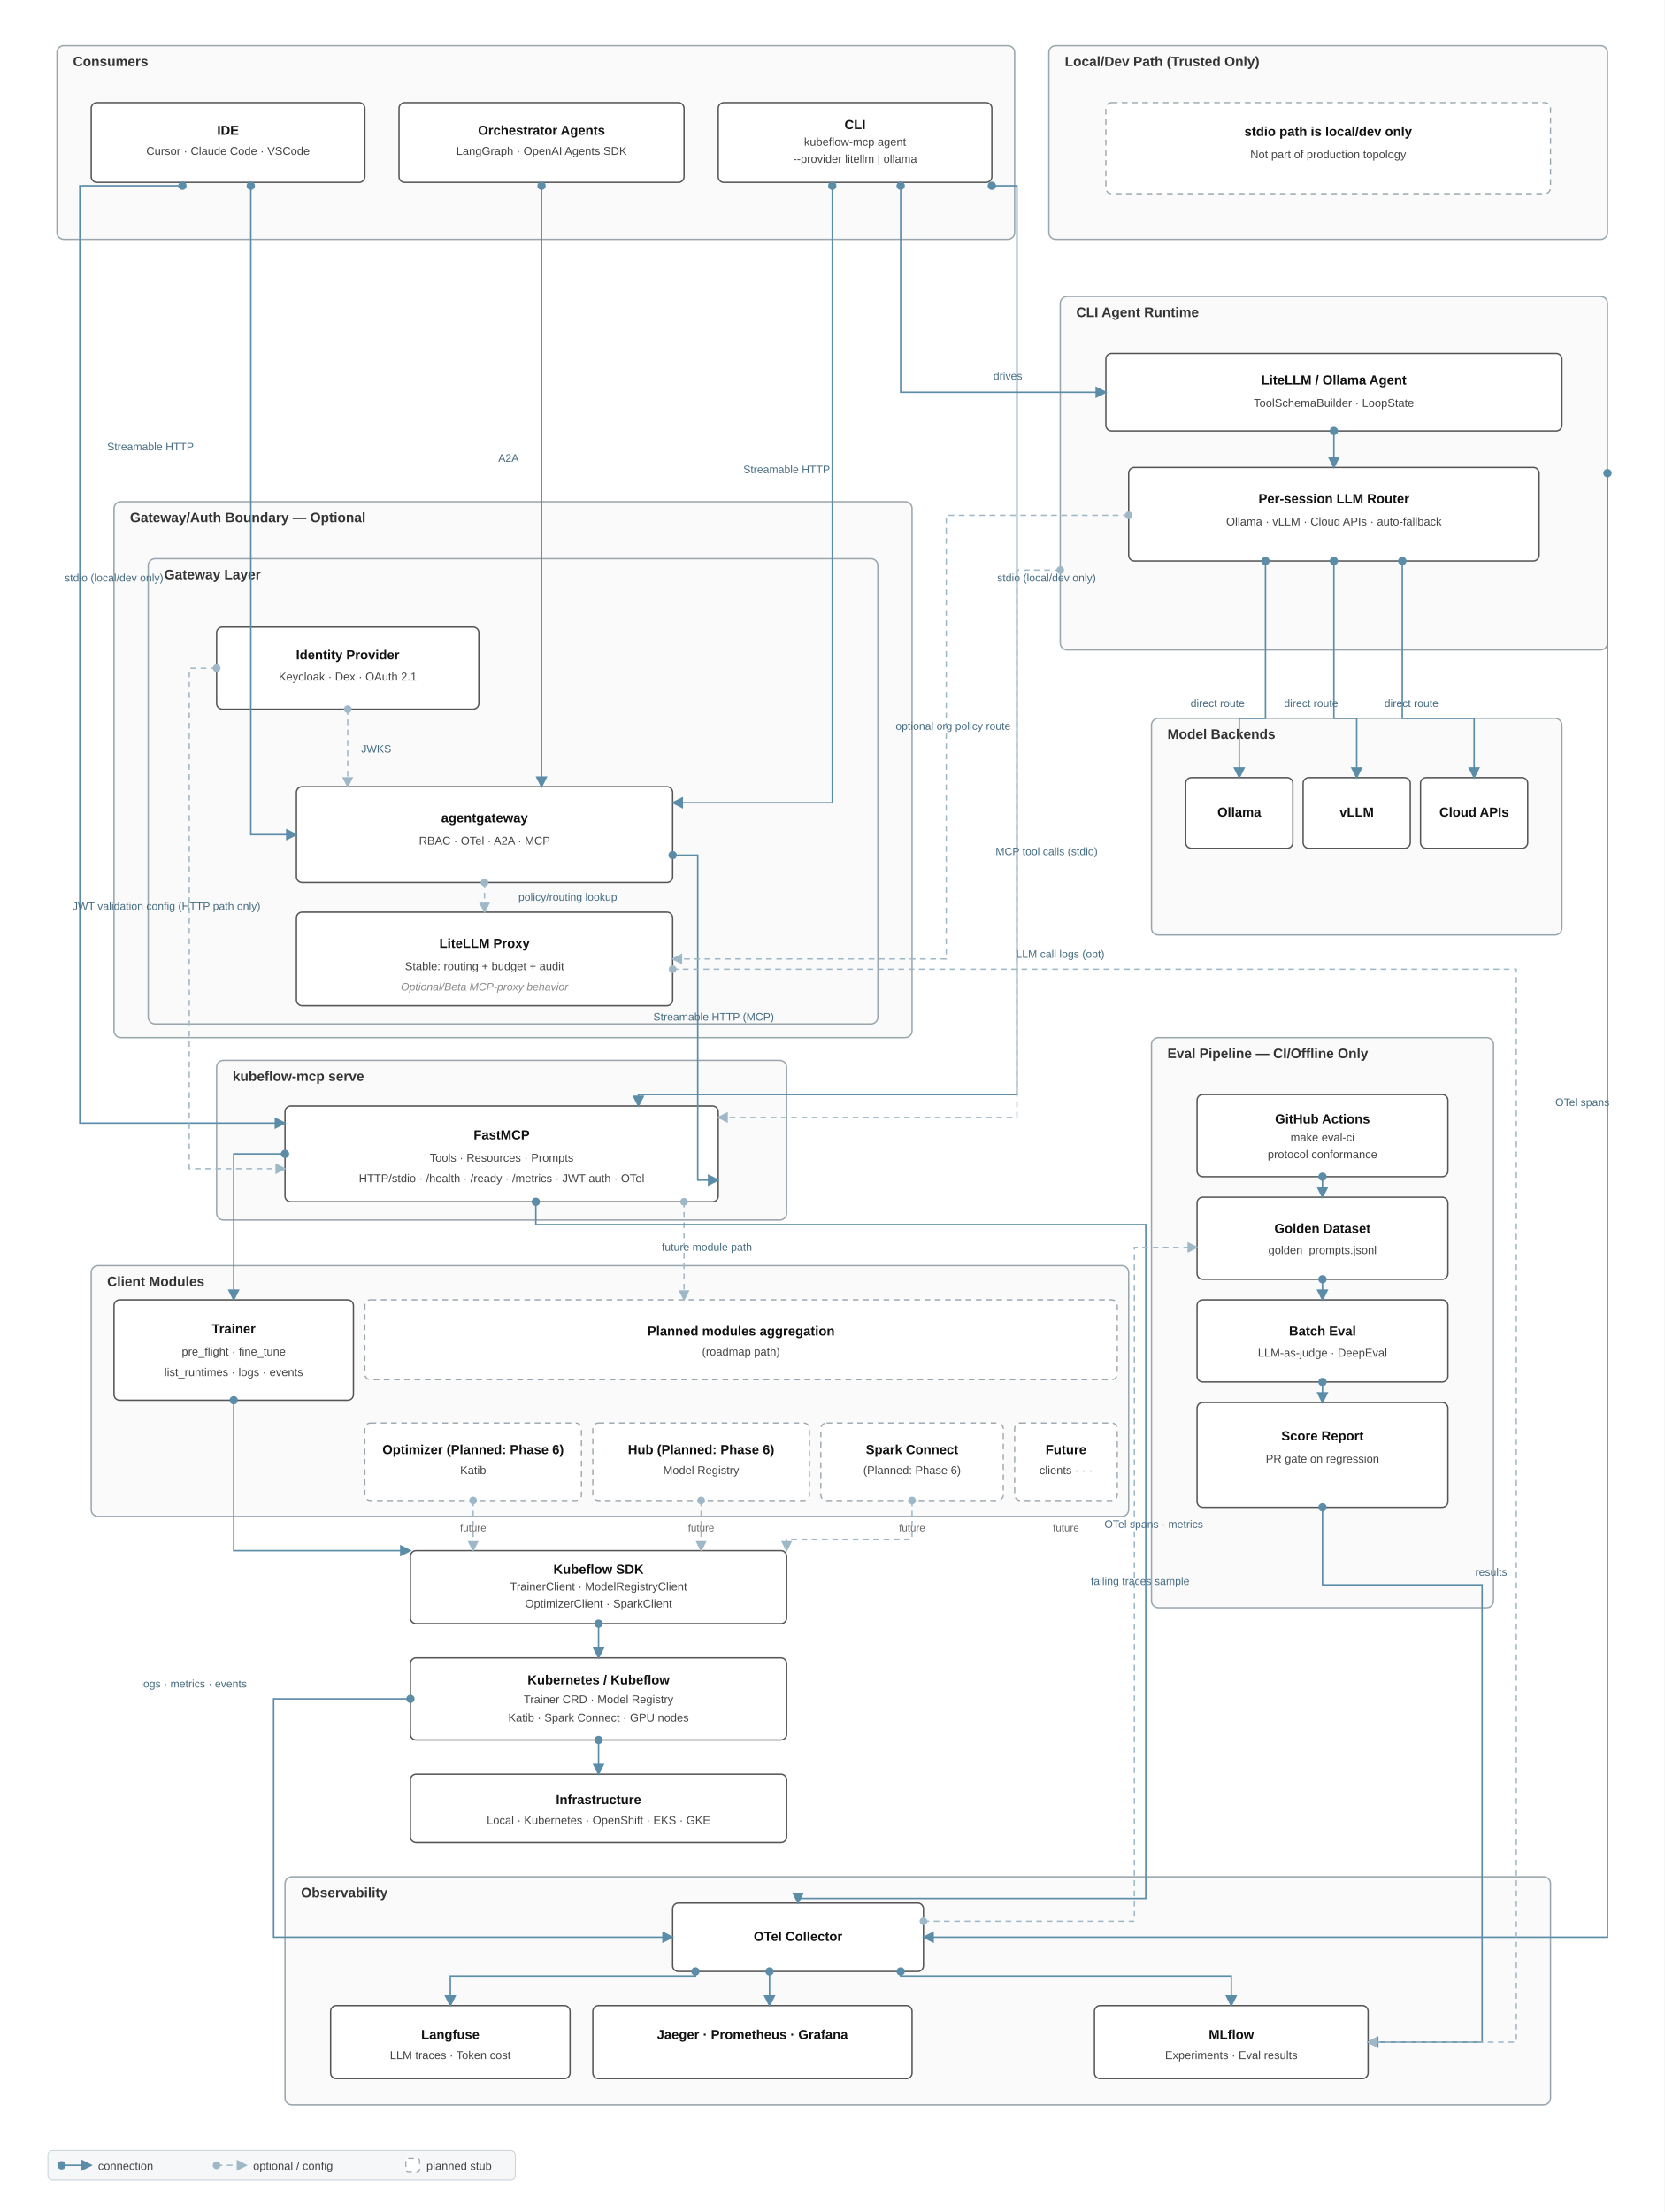
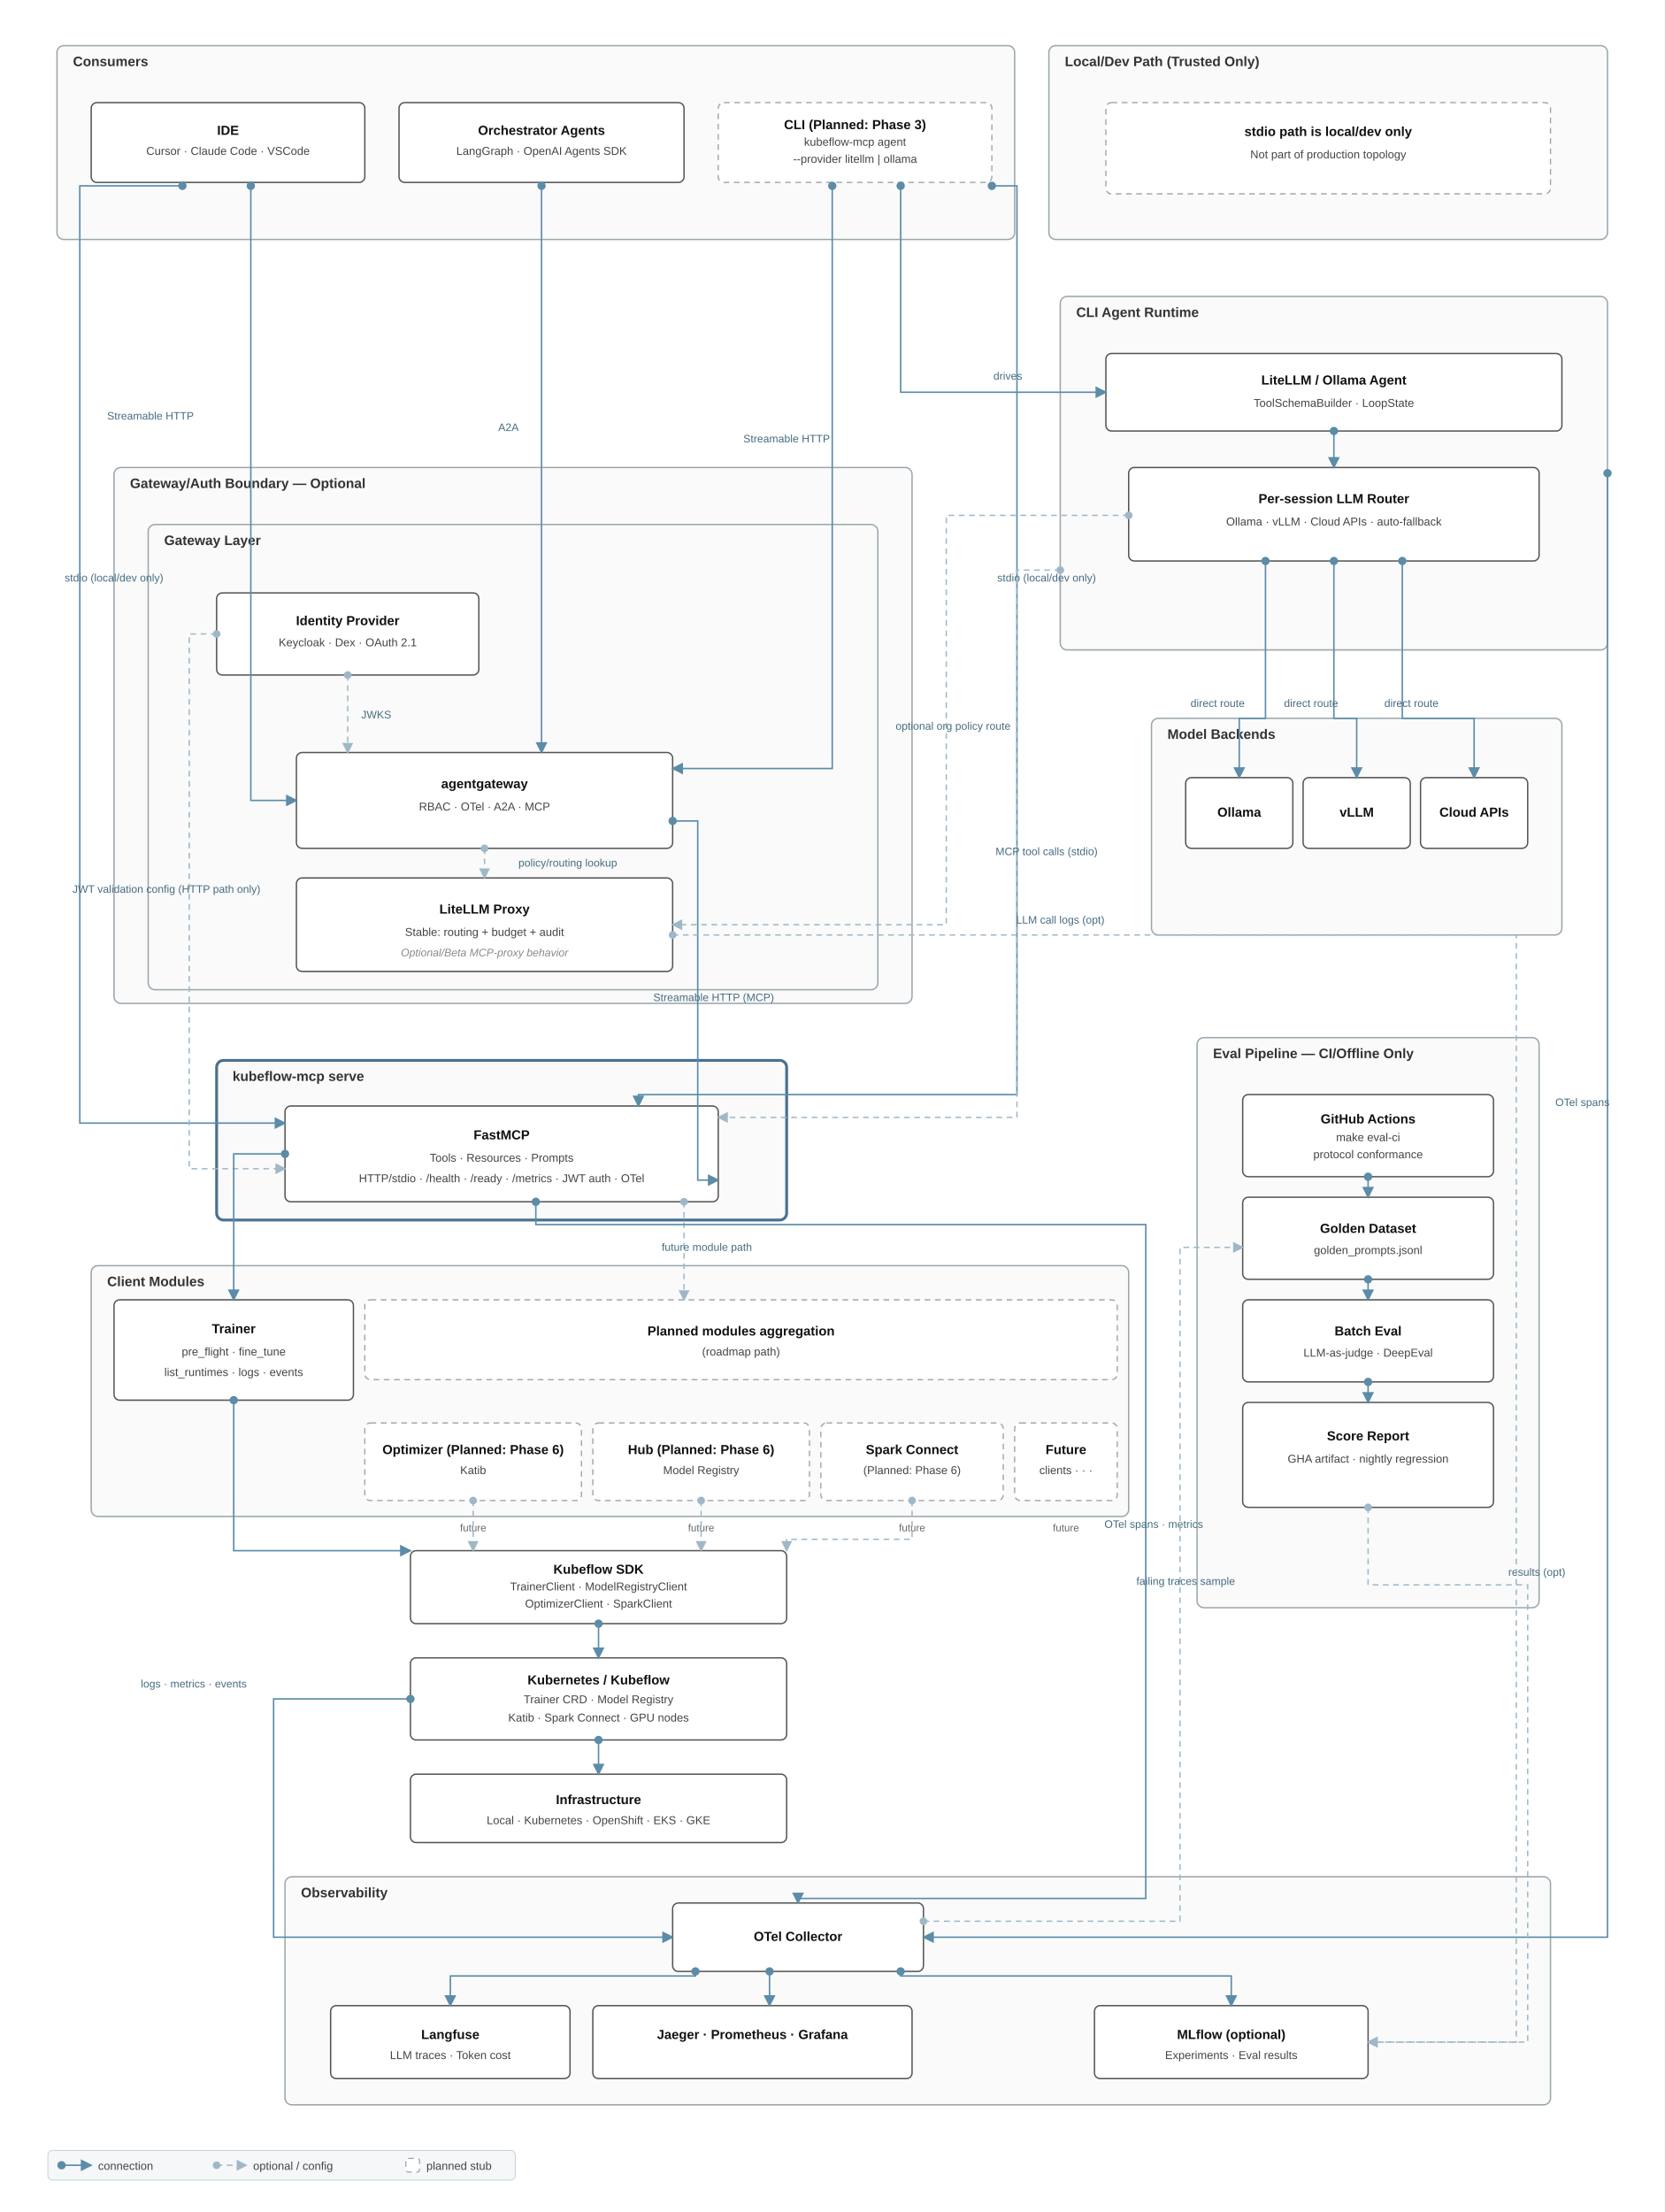
<svg xmlns="http://www.w3.org/2000/svg" viewBox="-30 -20 1460 1940" width="1460" height="1940">
  <defs>
    <marker id="arrow" markerWidth="8" markerHeight="8" refX="7" refY="4" orient="auto">
      <path d="M0,0 L0,8 L8,4z" fill="#5b8ca8" />
    </marker>
    <marker id="arrowD" markerWidth="8" markerHeight="8" refX="7" refY="4" orient="auto">
      <path d="M0,0 L0,8 L8,4z" fill="#9fb8c7" />
    </marker>
    <marker id="dot" markerWidth="7" markerHeight="7" refX="3.5" refY="3.5" orient="auto">
      <circle cx="3.5" cy="3.5" r="2.8" fill="#5b8ca8" />
    </marker>
    <marker id="dotD" markerWidth="7" markerHeight="7" refX="3.5" refY="3.5" orient="auto">
      <circle cx="3.5" cy="3.5" r="2.8" fill="#9fb8c7" />
    </marker>
    <style>
      text { font-family: "Trebuchet MS", Arial, sans-serif; }
      .sg { fill: #fafafa; stroke: #9aa6ad; stroke-width: 1.2; }
      .sgl { fill: #333; font-size: 12px; font-weight: bold; }
      .nd { fill: #fff; stroke: #555; stroke-width: 1.2; }
      .nds { fill: #fff; stroke: #9aa6ad; stroke-width: 1.1; stroke-dasharray: 5 4; }
      .nt { fill: #111; font-size: 11.5px; font-weight: bold; text-anchor: middle; dominant-baseline: middle; }
      .ns { fill: #444; font-size: 10px; text-anchor: middle; dominant-baseline: middle; }
      .ph { fill: #888; font-size: 9.5px; font-style: italic; text-anchor: middle; dominant-baseline: middle; }
      .a { fill: none; stroke: #5b8ca8; stroke-width: 1.3; marker-start: url(#dot); marker-end: url(#arrow); }
      .ad { fill: none; stroke: #9fb8c7; stroke-width: 1.2; stroke-dasharray: 5 4; marker-start: url(#dotD); marker-end: url(#arrowD); }
      .al { fill: #466c81; font-size: 9.5px; text-anchor: middle; }
      .note { fill: #666; font-size: 9px; text-anchor: middle; }
      .le { fill: #444; font-size: 10px; }
    </style>
  </defs>
  <rect x="-30" y="-20" width="1460" height="1940" fill="#fff" />
  <rect class="sg" x="20" y="20" width="840" height="170" rx="6" />
  <text class="sgl" x="34" y="38">Consumers</text>
  <rect class="nd" x="50" y="70" width="240" height="70" rx="5" />
  <text class="nt" x="170" y="95">IDE</text>
  <text class="ns" x="170" y="113">Cursor · Claude Code · VSCode</text>
  <rect class="nd" x="320" y="70" width="250" height="70" rx="5" />
  <text class="nt" x="445" y="95">Orchestrator Agents</text>
  <text class="ns" x="445" y="113">LangGraph · OpenAI Agents SDK</text>
-   <rect class="nd" x="600" y="70" width="240" height="70" rx="5" />
-   <text class="nt" x="720" y="90">CLI</text>
+   <rect class="nds" x="600" y="70" width="240" height="70" rx="5" />
+   <text class="nt" x="720" y="90">CLI (Planned: Phase 3)</text>
  <text class="ns" x="720" y="105">kubeflow-mcp agent</text>
  <text class="ns" x="720" y="120">--provider litellm | ollama</text>
  <rect class="sg" x="890" y="20" width="490" height="170" rx="6" />
  <text class="sgl" x="904" y="38">Local/Dev Path (Trusted Only)</text>
  <rect class="nds" x="940" y="70" width="390" height="80" rx="5" />
  <text class="nt" x="1135" y="96">stdio path is local/dev only</text>
  <text class="ns" x="1135" y="116">Not part of production topology</text>
  <rect class="sg" x="900" y="240" width="480" height="310" rx="6" />
  <text class="sgl" x="914" y="258">CLI Agent Runtime</text>
  <rect class="nd" x="940" y="290" width="400" height="68" rx="5" />
  <text class="nt" x="1140" y="314">LiteLLM / Ollama Agent</text>
  <text class="ns" x="1140" y="334">ToolSchemaBuilder · LoopState</text>
  <rect class="nd" x="960" y="390" width="360" height="82" rx="5" />
  <text class="nt" x="1140" y="418">Per-session LLM Router</text>
  <text class="ns" x="1140" y="438">Ollama · vLLM · Cloud APIs · auto-fallback</text>
-   <rect class="sg" x="70" y="420" width="700" height="470" rx="6" />
-   <text class="sgl" x="84" y="438">Gateway/Auth Boundary — Optional</text>
-   <rect class="sg" x="100" y="470" width="640" height="408" rx="6" />
-   <text class="sgl" x="114" y="488">Gateway Layer</text>
-   <rect class="nd" x="160" y="530" width="230" height="72" rx="5" />
-   <text class="nt" x="275" y="555">Identity Provider</text>
-   <text class="ns" x="275" y="574">Keycloak · Dex · OAuth 2.1</text>
-   <rect class="nd" x="230" y="670" width="330" height="84" rx="5" />
-   <text class="nt" x="395" y="698">agentgateway</text>
-   <text class="ns" x="395" y="718">RBAC · OTel · A2A · MCP</text>
-   <rect class="nd" x="230" y="780" width="330" height="82" rx="5" />
-   <text class="nt" x="395" y="808">LiteLLM Proxy</text>
-   <text class="ns" x="395" y="828">Stable: routing + budget + audit</text>
-   <text class="ph" x="395" y="846">Optional/Beta MCP-proxy behavior</text>
-   <rect class="sg" x="160" y="910" width="500" height="140" rx="6" />
+   <rect class="sg" x="70" y="390" width="700" height="470" rx="6" />
+   <text class="sgl" x="84" y="408">Gateway/Auth Boundary — Optional</text>
+   <rect class="sg" x="100" y="440" width="640" height="408" rx="6" />
+   <text class="sgl" x="114" y="458">Gateway Layer</text>
+   <rect class="nd" x="160" y="500" width="230" height="72" rx="5" />
+   <text class="nt" x="275" y="525">Identity Provider</text>
+   <text class="ns" x="275" y="544">Keycloak · Dex · OAuth 2.1</text>
+   <rect class="nd" x="230" y="640" width="330" height="84" rx="5" />
+   <text class="nt" x="395" y="668">agentgateway</text>
+   <text class="ns" x="395" y="688">RBAC · OTel · A2A · MCP</text>
+   <rect class="nd" x="230" y="750" width="330" height="82" rx="5" />
+   <text class="nt" x="395" y="778">LiteLLM Proxy</text>
+   <text class="ns" x="395" y="798">Stable: routing + budget + audit</text>
+   <text class="ph" x="395" y="816">Optional/Beta MCP-proxy behavior</text>
+   <rect class="sg" x="160" y="910" width="500" height="140" rx="6" style="stroke: #4a7090; stroke-width: 2.5;" />
  <text class="sgl" x="174" y="928">kubeflow-mcp serve</text>
  <rect class="nd" x="220" y="950" width="380" height="84" rx="5" />
  <text class="nt" x="410" y="976">FastMCP</text>
  <text class="ns" x="410" y="996">Tools · Resources · Prompts</text>
  <text class="ns" x="410" y="1014">HTTP/stdio · /health · /ready · /metrics · JWT auth · OTel</text>
  <rect class="sg" x="980" y="610" width="360" height="190" rx="6" />
  <text class="sgl" x="994" y="628">Model Backends</text>
  <rect class="nd" x="1010" y="662" width="94" height="62" rx="5" />
  <text class="nt" x="1057" y="693">Ollama</text>
  <rect class="nd" x="1113" y="662" width="94" height="62" rx="5" />
  <text class="nt" x="1160" y="693">vLLM</text>
  <rect class="nd" x="1216" y="662" width="94" height="62" rx="5" />
  <text class="nt" x="1263" y="693">Cloud APIs</text>
  <rect class="sg" x="50" y="1090" width="910" height="220" rx="6" />
  <text class="sgl" x="64" y="1108">Client Modules</text>
  <rect class="nd" x="70" y="1120" width="210" height="88" rx="5" />
  <text class="nt" x="175" y="1146">Trainer</text>
  <text class="ns" x="175" y="1166">pre_flight · fine_tune</text>
  <text class="ns" x="175" y="1184">list_runtimes · logs · events</text>
  <rect class="nds" x="290" y="1120" width="660" height="70" rx="5" />
  <text class="nt" x="620" y="1148">Planned modules aggregation</text>
  <text class="ns" x="620" y="1166">(roadmap path)</text>
  <rect class="nds" x="290" y="1228" width="190" height="68" rx="5" />
  <text class="nt" x="385" y="1252">Optimizer (Planned: Phase 6)</text>
  <text class="ns" x="385" y="1270">Katib</text>
  <rect class="nds" x="490" y="1228" width="190" height="68" rx="5" />
  <text class="nt" x="585" y="1252">Hub (Planned: Phase 6)</text>
  <text class="ns" x="585" y="1270">Model Registry</text>
  <rect class="nds" x="690" y="1228" width="160" height="68" rx="5" />
  <text class="nt" x="770" y="1252">Spark Connect</text>
  <text class="ns" x="770" y="1270">(Planned: Phase 6)</text>
  <rect class="nds" x="860" y="1228" width="90" height="68" rx="5" />
  <text class="nt" x="905" y="1252">Future</text>
  <text class="ns" x="905" y="1270">clients · · ·</text>
  <rect class="nd" x="330" y="1340" width="330" height="64" rx="5" />
  <text class="nt" x="495" y="1357">Kubeflow SDK</text>
  <text class="ns" x="495" y="1372">TrainerClient · ModelRegistryClient</text>
  <text class="ns" x="495" y="1387">OptimizerClient · SparkClient</text>
  <rect class="nd" x="330" y="1434" width="330" height="72" rx="5" />
  <text class="nt" x="495" y="1454">Kubernetes / Kubeflow</text>
  <text class="ns" x="495" y="1471">Trainer CRD · Model Registry</text>
  <text class="ns" x="495" y="1487">Katib · Spark Connect · GPU nodes</text>
  <rect class="nd" x="330" y="1536" width="330" height="60" rx="5" />
  <text class="nt" x="495" y="1559">Infrastructure</text>
  <text class="ns" x="495" y="1577">Local · Kubernetes · OpenShift · EKS · GKE</text>
-   <rect class="sg" x="980" y="890" width="300" height="500" rx="6" />
-   <text class="sgl" x="994" y="908">Eval Pipeline — CI/Offline Only</text>
-   <rect class="nd" x="1020" y="940" width="220" height="72" rx="5" />
-   <text class="nt" x="1130" y="962">GitHub Actions</text>
-   <text class="ns" x="1130" y="978">make eval-ci</text>
-   <text class="ns" x="1130" y="993">protocol conformance</text>
-   <rect class="nd" x="1020" y="1030" width="220" height="72" rx="5" />
-   <text class="nt" x="1130" y="1058">Golden Dataset</text>
-   <text class="ns" x="1130" y="1077">golden_prompts.jsonl</text>
-   <rect class="nd" x="1020" y="1120" width="220" height="72" rx="5" />
-   <text class="nt" x="1130" y="1148">Batch Eval</text>
-   <text class="ns" x="1130" y="1167">LLM-as-judge · DeepEval</text>
-   <rect class="nd" x="1020" y="1210" width="220" height="92" rx="5" />
-   <text class="nt" x="1130" y="1240">Score Report</text>
-   <text class="ns" x="1130" y="1260">PR gate on regression</text>
+   <rect class="sg" x="1020" y="890" width="300" height="500" rx="6" />
+   <text class="sgl" x="1034" y="908">Eval Pipeline — CI/Offline Only</text>
+   <rect class="nd" x="1060" y="940" width="220" height="72" rx="5" />
+   <text class="nt" x="1170" y="962">GitHub Actions</text>
+   <text class="ns" x="1170" y="978">make eval-ci</text>
+   <text class="ns" x="1170" y="993">protocol conformance</text>
+   <rect class="nd" x="1060" y="1030" width="220" height="72" rx="5" />
+   <text class="nt" x="1170" y="1058">Golden Dataset</text>
+   <text class="ns" x="1170" y="1077">golden_prompts.jsonl</text>
+   <rect class="nd" x="1060" y="1120" width="220" height="72" rx="5" />
+   <text class="nt" x="1170" y="1148">Batch Eval</text>
+   <text class="ns" x="1170" y="1167">LLM-as-judge · DeepEval</text>
+   <rect class="nd" x="1060" y="1210" width="220" height="92" rx="5" />
+   <text class="nt" x="1170" y="1240">Score Report</text>
+   <text class="ns" x="1170" y="1260">GHA artifact · nightly regression</text>
  <rect class="sg" x="220" y="1626" width="1110" height="200" rx="6" />
  <text class="sgl" x="234" y="1644">Observability</text>
  <rect class="nd" x="560" y="1649" width="220" height="60" rx="5" />
  <text class="nt" x="670" y="1679">OTel Collector</text>
  <rect class="nd" x="260" y="1739" width="210" height="64" rx="5" />
  <text class="nt" x="365" y="1765">Langfuse</text>
  <text class="ns" x="365" y="1783">LLM traces · Token cost</text>
  <rect class="nd" x="490" y="1739" width="280" height="64" rx="5" />
  <text class="nt" x="630" y="1765">Jaeger · Prometheus · Grafana</text>
  <rect class="nd" x="930" y="1739" width="240" height="64" rx="5" />
-   <text class="nt" x="1050" y="1765">MLflow</text>
+   <text class="nt" x="1050" y="1765">MLflow (optional)</text>
  <text class="ns" x="1050" y="1783">Experiments · Eval results</text>
  <path class="a" d="M760,143 L760,324 L940,324" />
  <text class="al" x="854" y="313">drives</text>
-   <path class="a" d="M190,143 L190,712 L230,712" />
-   <path class="a" d="M445,143 L445,670" />
-   <path class="a" d="M700,143 L700,684 L560,684" />
-   <text class="al" x="102" y="375">Streamable HTTP</text>
-   <text class="al" x="416" y="385">A2A</text>
-   <text class="al" x="660" y="395">Streamable HTTP</text>
+   <path class="a" d="M190,143 L190,682 L230,682" />
+   <path class="a" d="M445,143 L445,640" />
+   <path class="a" d="M700,143 L700,654 L560,654" />
+   <text class="al" x="102" y="348">Streamable HTTP</text>
+   <text class="al" x="416" y="358">A2A</text>
+   <text class="al" x="660" y="368">Streamable HTTP</text>
  <path class="a" d="M130,143 L40,143 L40,965 L220,965" />
  <text class="al" x="70" y="490">stdio (local/dev only)</text>
  <path class="a" d="M840,143 L862,143 L862,940 L530,940 L530,950" />
  <text class="al" x="888" y="490">stdio (local/dev only)</text>
-   <path class="ad" d="M275,602 L275,670" />
-   <text class="al" x="300" y="640">JWKS</text>
-   <path class="ad" d="M395,754 L395,780" />
-   <text class="al" x="468" y="770">policy/routing lookup</text>
-   <path class="a" d="M560,730 L582,730 L582,1015 L600,1015" />
-   <text class="al" x="596" y="875">Streamable HTTP (MCP)</text>
-   <path class="ad" d="M160,566 L136,566 L136,1005 L220,1005" />
-   <text class="al" x="116" y="778">JWT validation config (HTTP path only)</text>
+   <path class="ad" d="M275,572 L275,640" />
+   <text class="al" x="300" y="610">JWKS</text>
+   <path class="ad" d="M395,724 L395,750" />
+   <text class="al" x="468" y="740">policy/routing lookup</text>
+   <path class="a" d="M560,700 L582,700 L582,1015 L600,1015" />
+   <text class="al" x="596" y="858">Streamable HTTP (MCP)</text>
+   <path class="ad" d="M160,536 L136,536 L136,1005 L220,1005" />
+   <text class="al" x="116" y="763">JWT validation config (HTTP path only)</text>
  <path class="a" d="M1140,358 L1140,390" />
  <path class="a" d="M1080,472 L1080,610 L1057,610 L1057,662" />
  <path class="a" d="M1140,472 L1140,610 L1160,610 L1160,662" />
  <path class="a" d="M1200,472 L1200,610 L1263,610 L1263,662" />
  <text class="al" x="1038" y="600">direct route</text>
  <text class="al" x="1120" y="600">direct route</text>
  <text class="al" x="1208" y="600">direct route</text>
-   <path class="ad" d="M960,432 L800,432 L800,821 L560,821" />
+   <path class="ad" d="M960,432 L800,432 L800,791 L560,791" />
  <text class="al" x="806" y="620">optional org policy route</text>
  <path class="ad" d="M900,480 L862,480 L862,960 L600,960" />
  <text class="al" x="888" y="730">MCP tool calls (stdio)</text>
  <path class="a" d="M220,992 L175,992 L175,1120" />
  <path class="ad" d="M570,1034 L570,1120" />
  <text class="al" x="590" y="1077">future module path</text>
  <path class="ad" d="M385,1296 L385,1340" />
  <path class="ad" d="M585,1296 L585,1340" />
  <path class="ad" d="M770,1296 L770,1330 L660,1330 L660,1340" />
  <text class="note" x="385" y="1323">future</text>
  <text class="note" x="585" y="1323">future</text>
  <text class="note" x="770" y="1323">future</text>
  <text class="note" x="905" y="1323">future</text>
  <path class="a" d="M175,1208 L175,1340 L330,1340" />
  <path class="a" d="M495,1404 L495,1434" />
  <path class="a" d="M495,1506 L495,1536" />
  <path class="a" d="M330,1470 L210,1470 L210,1679 L560,1679" />
  <text class="al" x="140" y="1460">logs · metrics · events</text>
  <path class="a" d="M440,1034 L440,1054 L975,1054 L975,1645 L670,1645 L670,1649" />
  <text class="al" x="982" y="1320">OTel spans · metrics</text>
  <path class="a" d="M1380,395 L1380,1679 L780,1679" />
  <text class="al" x="1358" y="950">OTel spans</text>
  <path class="a" d="M580,1709 L580,1713 L365,1713 L365,1739" />
  <path class="a" d="M645,1709 L645,1739" />
  <path class="a" d="M760,1709 L760,1713 L1050,1713 L1050,1739" />
-   <path class="a" d="M1130,1012 L1130,1030" />
-   <path class="a" d="M1130,1102 L1130,1120" />
-   <path class="a" d="M1130,1192 L1130,1210" />
-   <path class="a" d="M1130,1302 L1130,1370 L1270,1370 L1270,1771 L1170,1771" />
-   <text class="al" x="1278" y="1362">results</text>
-   <path class="ad" d="M560,830 L1300,830 L1300,1771 L1170,1771" />
-   <text class="al" x="900" y="820">LLM call logs (opt)</text>
-   <path class="ad" d="M780,1665 L965,1665 L965,1074 L1020,1074" />
-   <text class="al" x="970" y="1370">failing traces sample</text>
+   <path class="a" d="M1170,1012 L1170,1030" />
+   <path class="a" d="M1170,1102 L1170,1120" />
+   <path class="a" d="M1170,1192 L1170,1210" />
+   <path class="ad" d="M1170,1302 L1170,1370 L1310,1370 L1310,1771 L1170,1771" />
+   <text class="al" x="1318" y="1362">results (opt)</text>
+   <path class="ad" d="M560,800 L1300,800 L1300,1771 L1170,1771" />
+   <text class="al" x="900" y="790">LLM call logs (opt)</text>
+   <path class="ad" d="M780,1665 L1005,1665 L1005,1074 L1060,1074" />
+   <text class="al" x="1010" y="1370">failing traces sample</text>
  <g transform="translate(20,1876)">
    <rect x="-8" y="-10" width="410" height="26" rx="4" fill="#f5f7f8" stroke="#c8d4da" stroke-width="0.8" />
    <line x1="4" y1="3" x2="30" y2="3" stroke="#5b8ca8" stroke-width="1.3" marker-start="url(#dot)" marker-end="url(#arrow)" />
    <text class="le" x="36" y="7">connection</text>
    <line x1="140" y1="3" x2="166" y2="3" stroke="#9fb8c7" stroke-width="1.2" stroke-dasharray="5 4" marker-start="url(#dotD)" marker-end="url(#arrowD)" />
    <text class="le" x="172" y="7">optional / config</text>
    <rect x="306" y="-3" width="12" height="12" rx="2" fill="#fff" stroke="#9aa6ad" stroke-dasharray="5 4" />
    <text class="le" x="324" y="7">planned stub</text>
  </g>
</svg>
